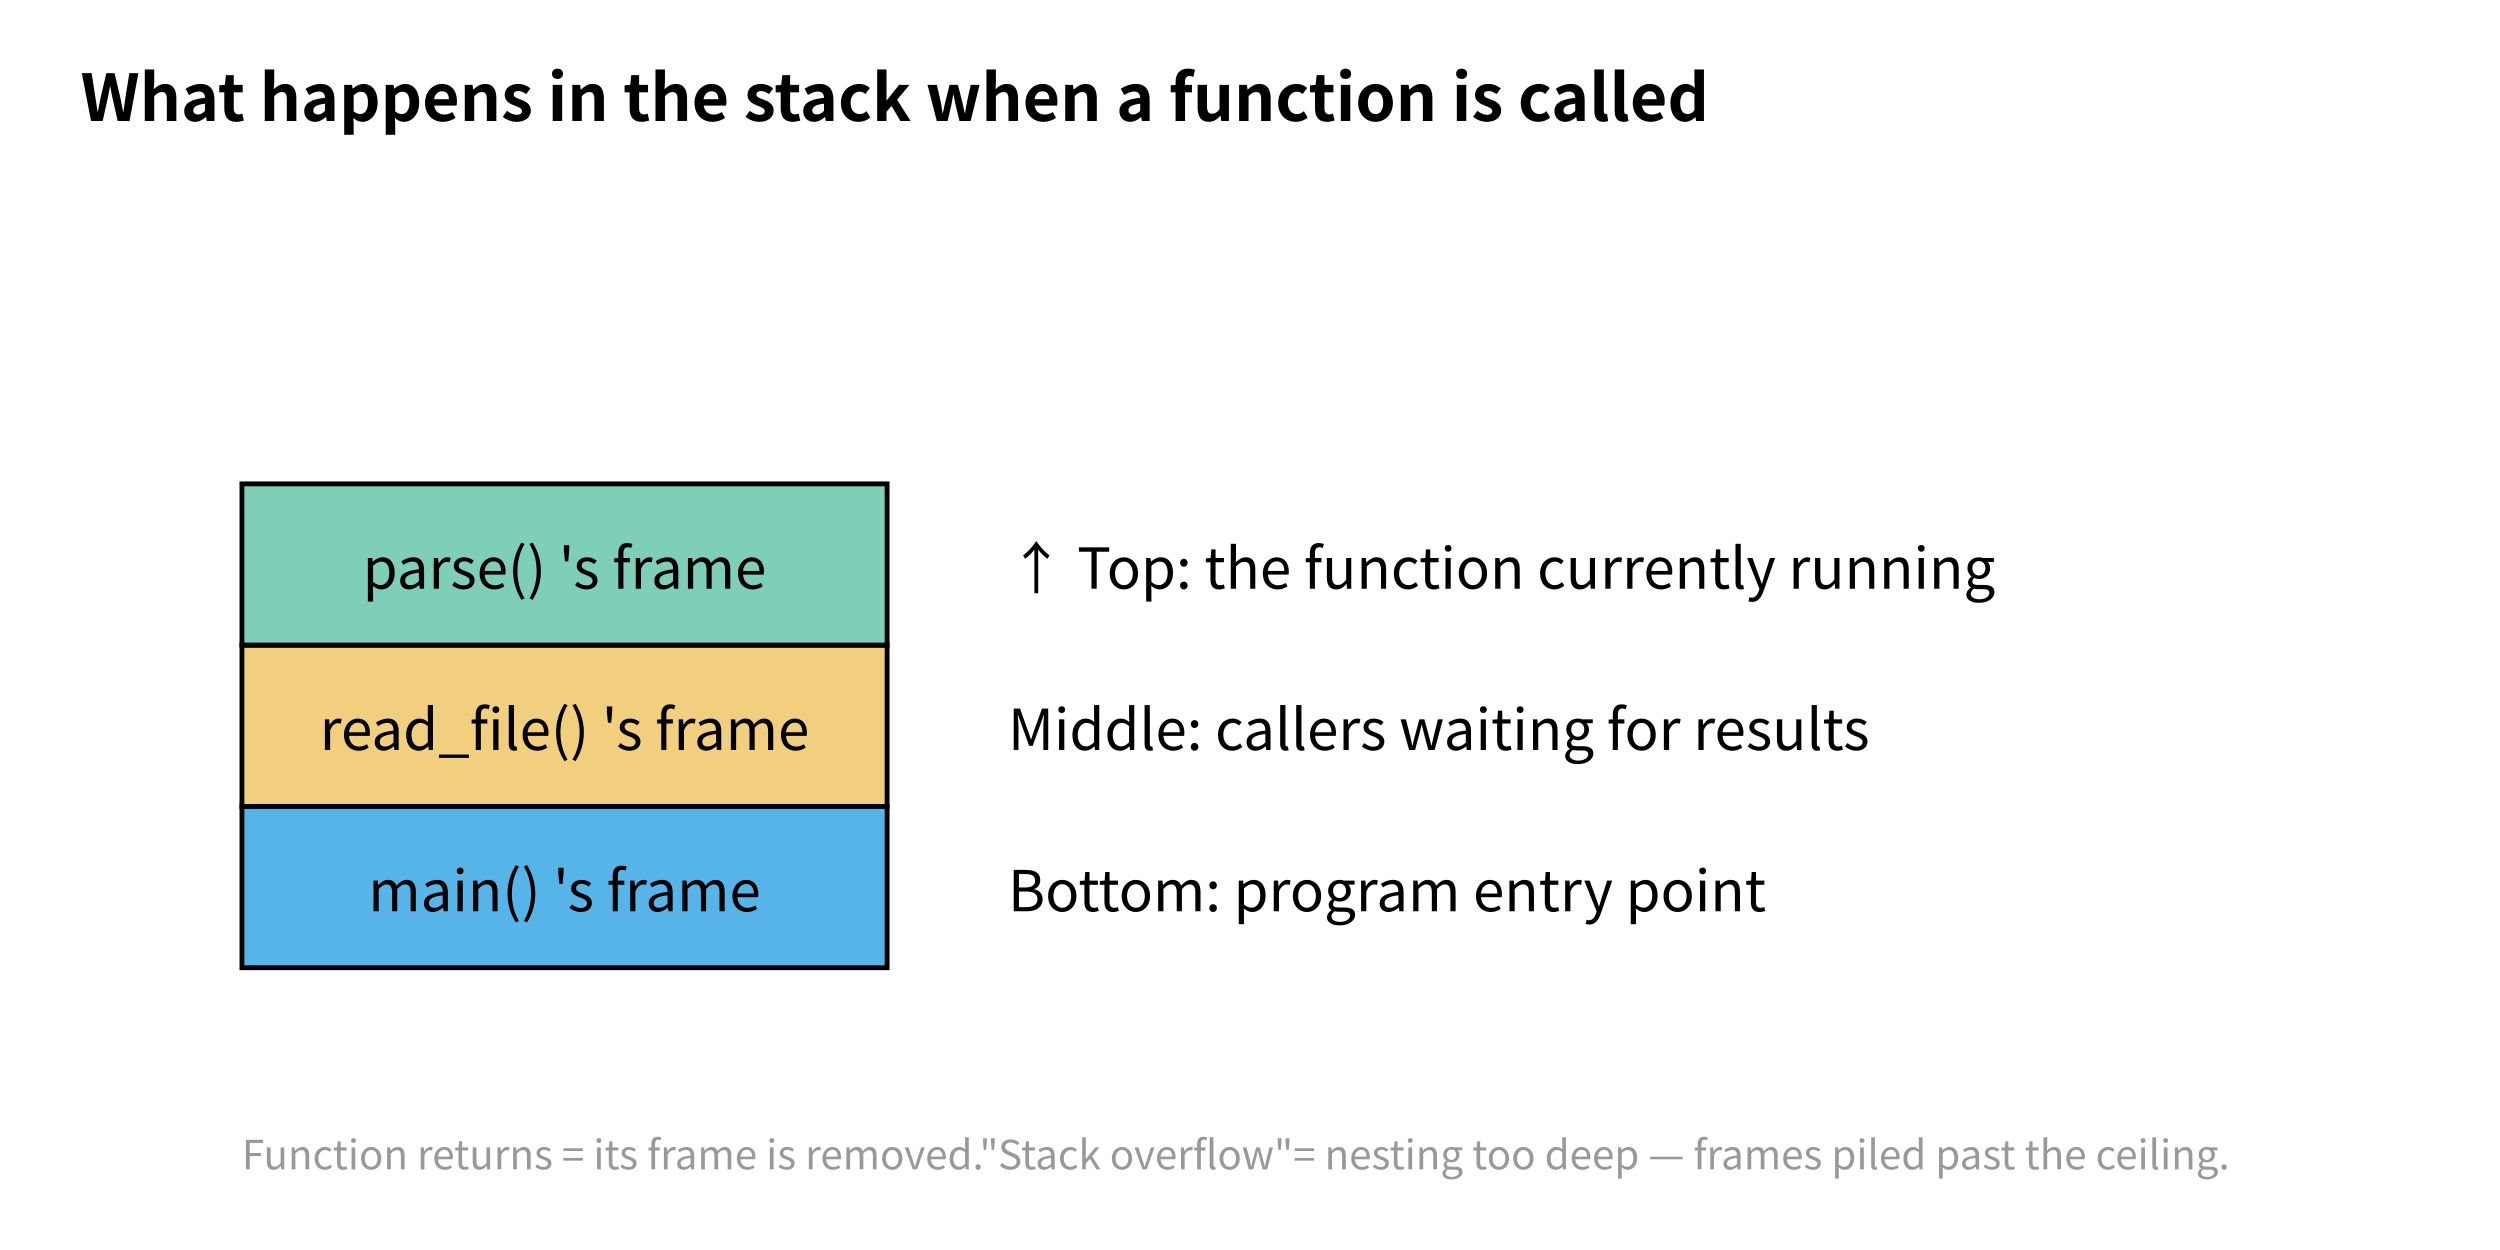
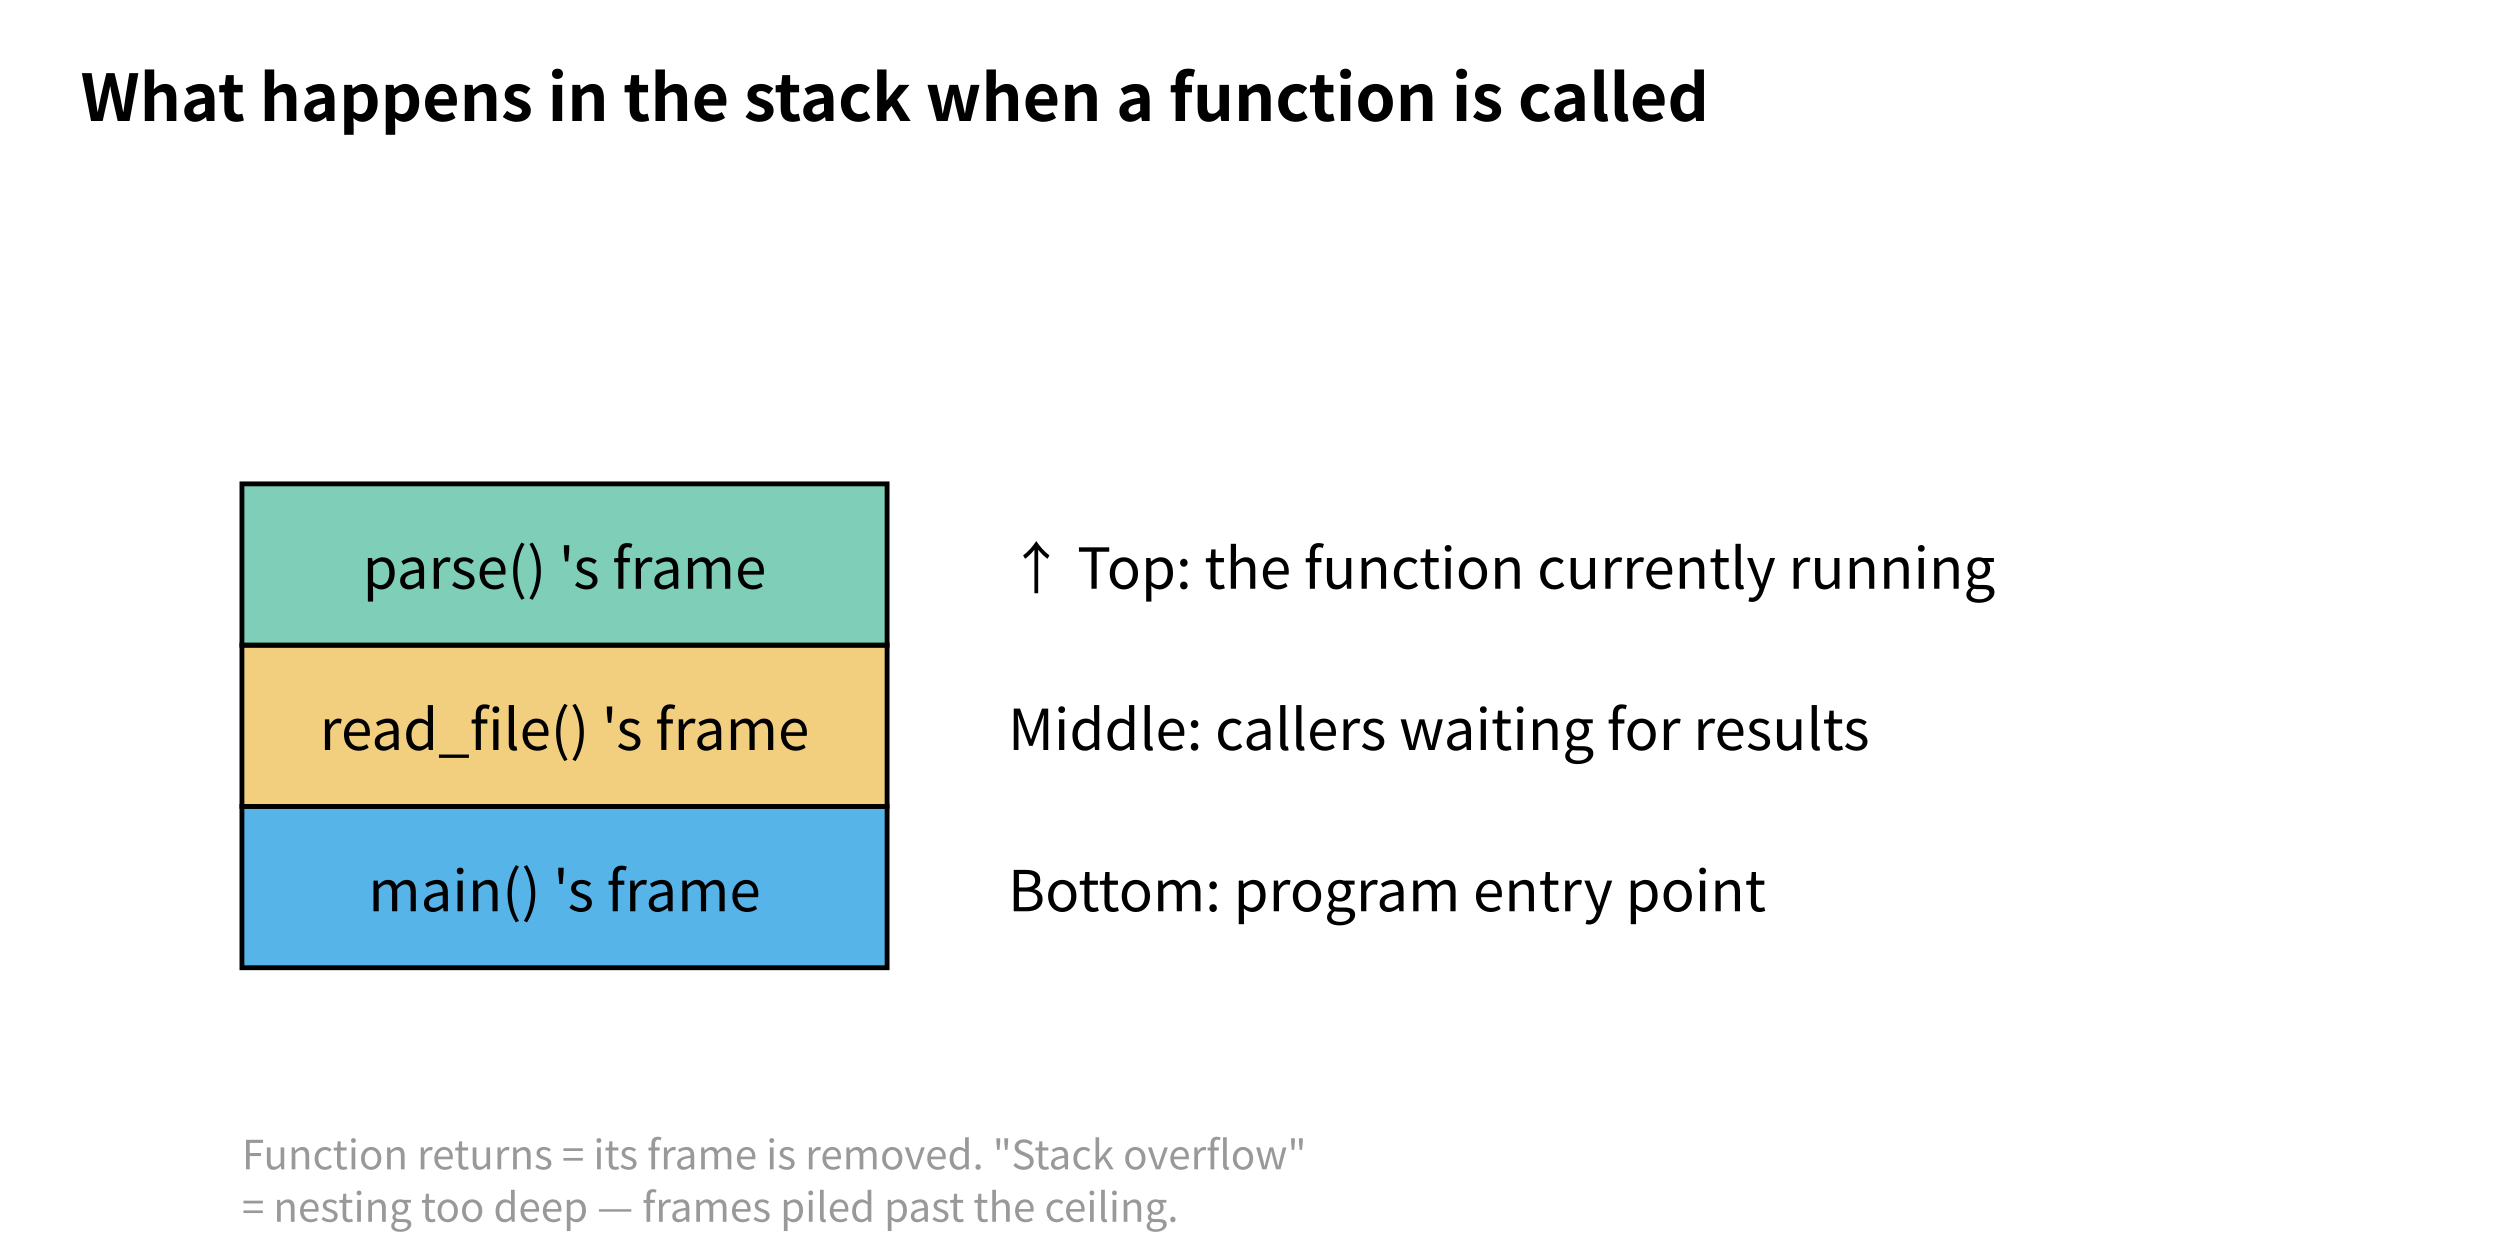
<svg xmlns="http://www.w3.org/2000/svg" width="620" height="310" viewBox="0 0 620 310">
  <defs>
    <marker id="arr" viewBox="0 0 10 10" refX="9" refY="5" markerWidth="7" markerHeight="7" orient="auto-start-reverse">
      <path d="M 0 0 L 10 5 L 0 10 z" fill="#000000" />
    </marker>
  </defs>
  <text x="20" y="30" font-size="16" font-weight="bold" fill="#000000" font-family="Noto Sans CJK SC, sans-serif">What happens in the stack when a function is called</text>
  <g font-family="Noto Sans CJK SC, sans-serif" font-size="14" fill="#000000">
    <rect x="60" y="200" width="160" height="40" fill="#56B4E9" stroke="#000000" stroke-width="1.2" />
    <text x="140" y="226" text-anchor="middle">main() 's frame</text>
    <rect x="60" y="160" width="160" height="40" fill="#E69F00" fill-opacity="0.5" stroke="#000000" stroke-width="1.2" />
    <text x="140" y="186" text-anchor="middle">read_file() 's frame</text>
    <rect x="60" y="120" width="160" height="40" fill="#009E73" fill-opacity="0.5" stroke="#000000" stroke-width="1.2" />
    <text x="140" y="146" text-anchor="middle">parse() 's frame</text>
    <text x="250" y="146" fill="#000000">↑ Top: the function currently running</text>
    <text x="250" y="186" fill="#000000">Middle: callers waiting for results</text>
    <text x="250" y="226" fill="#000000">Bottom: program entry point</text>
-     <text x="60" y="290" fill="#999999" font-size="10.0">Function returns = its frame is removed."Stack overflow"= nesting too deep — frames piled past the ceiling.</text>
+     <text x="60" y="290" fill="#999999" font-size="10.0">Function returns = its frame is removed. "Stack overflow"</text>
+     <text x="60" y="303.0" fill="#999999" font-size="10.0">= nesting too deep — frames piled past the ceiling.</text>
  </g>
</svg>
